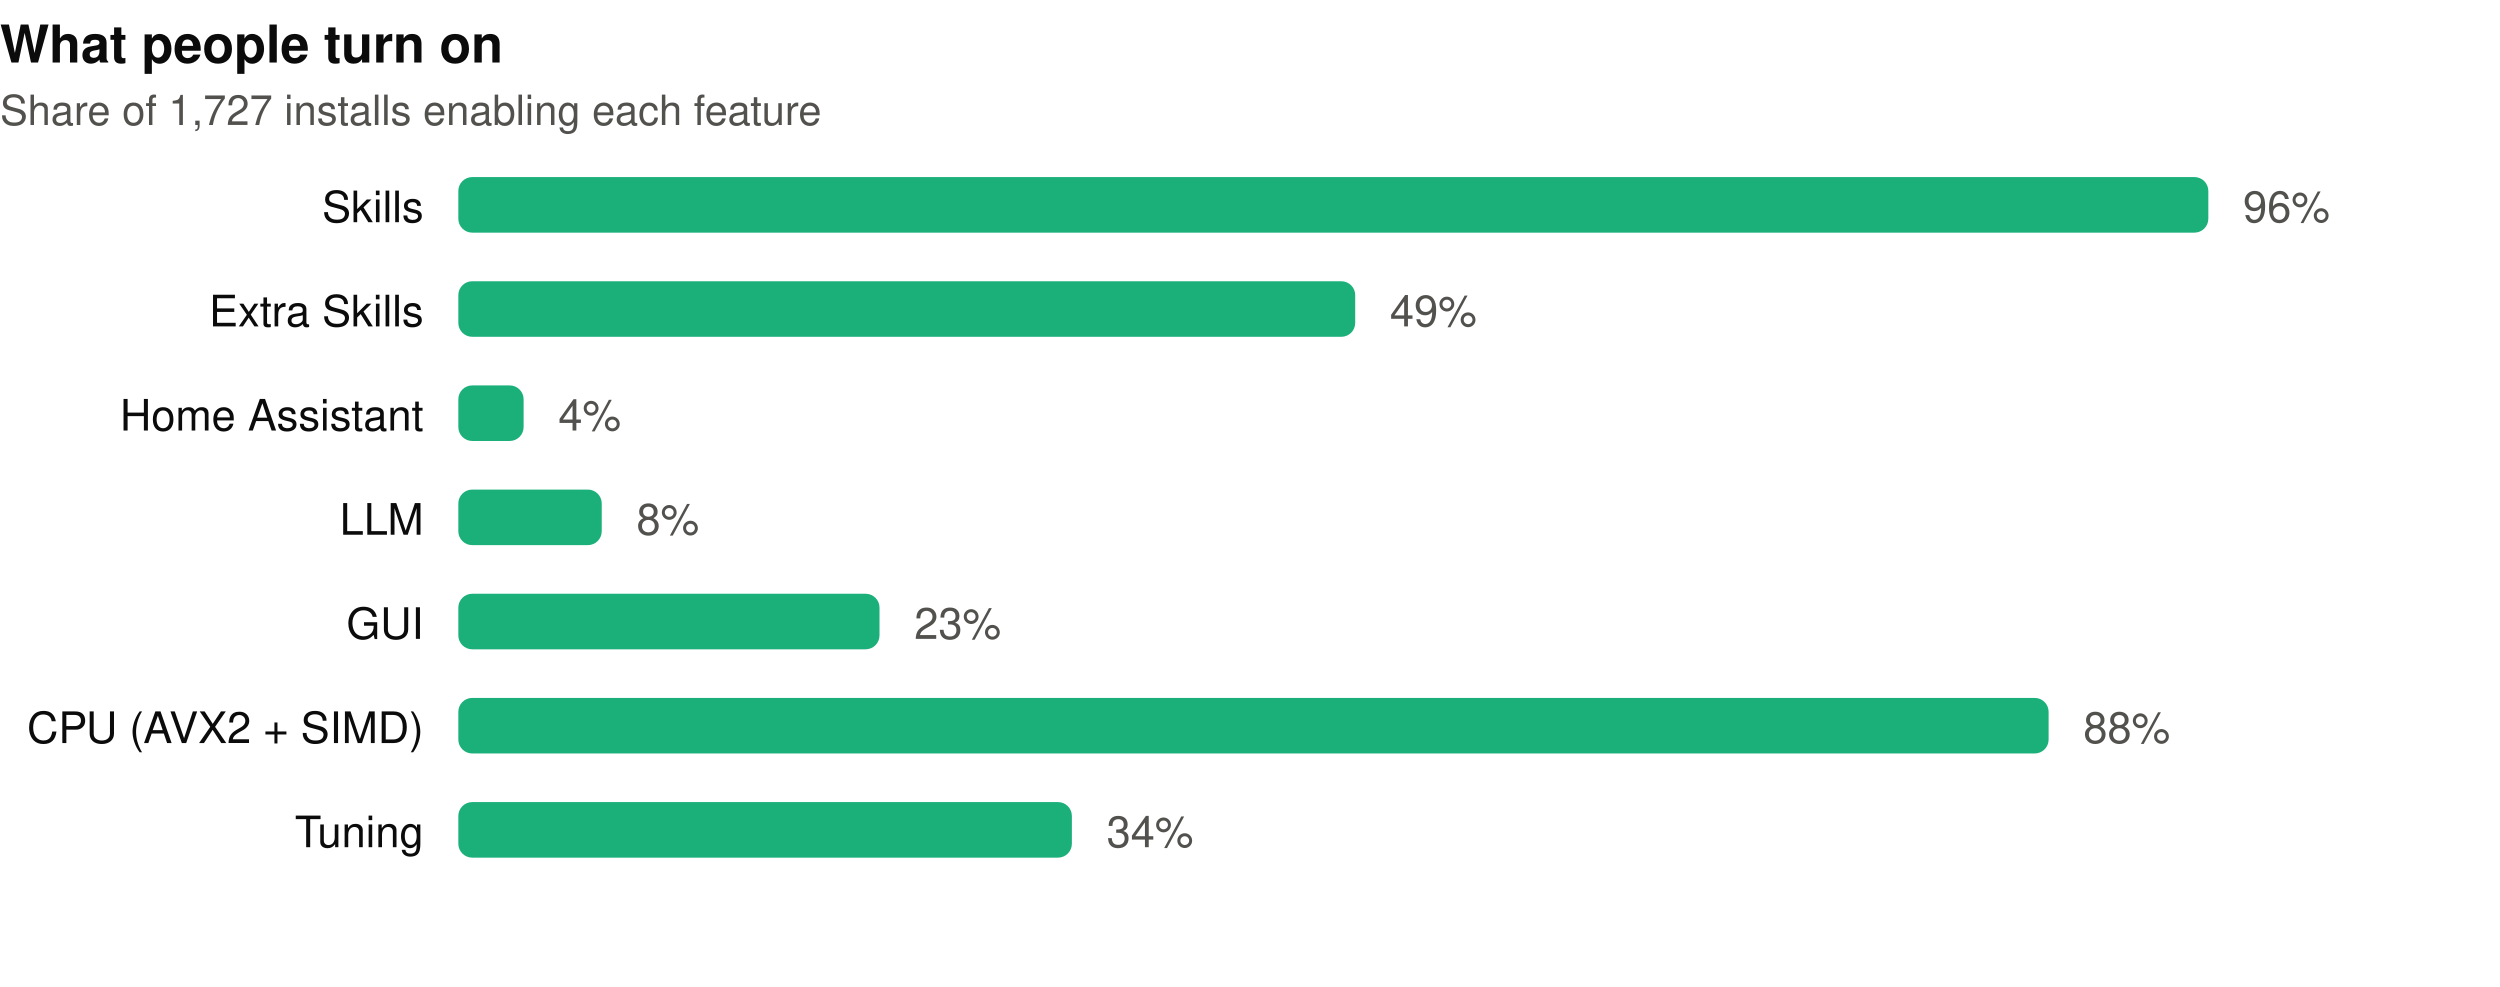
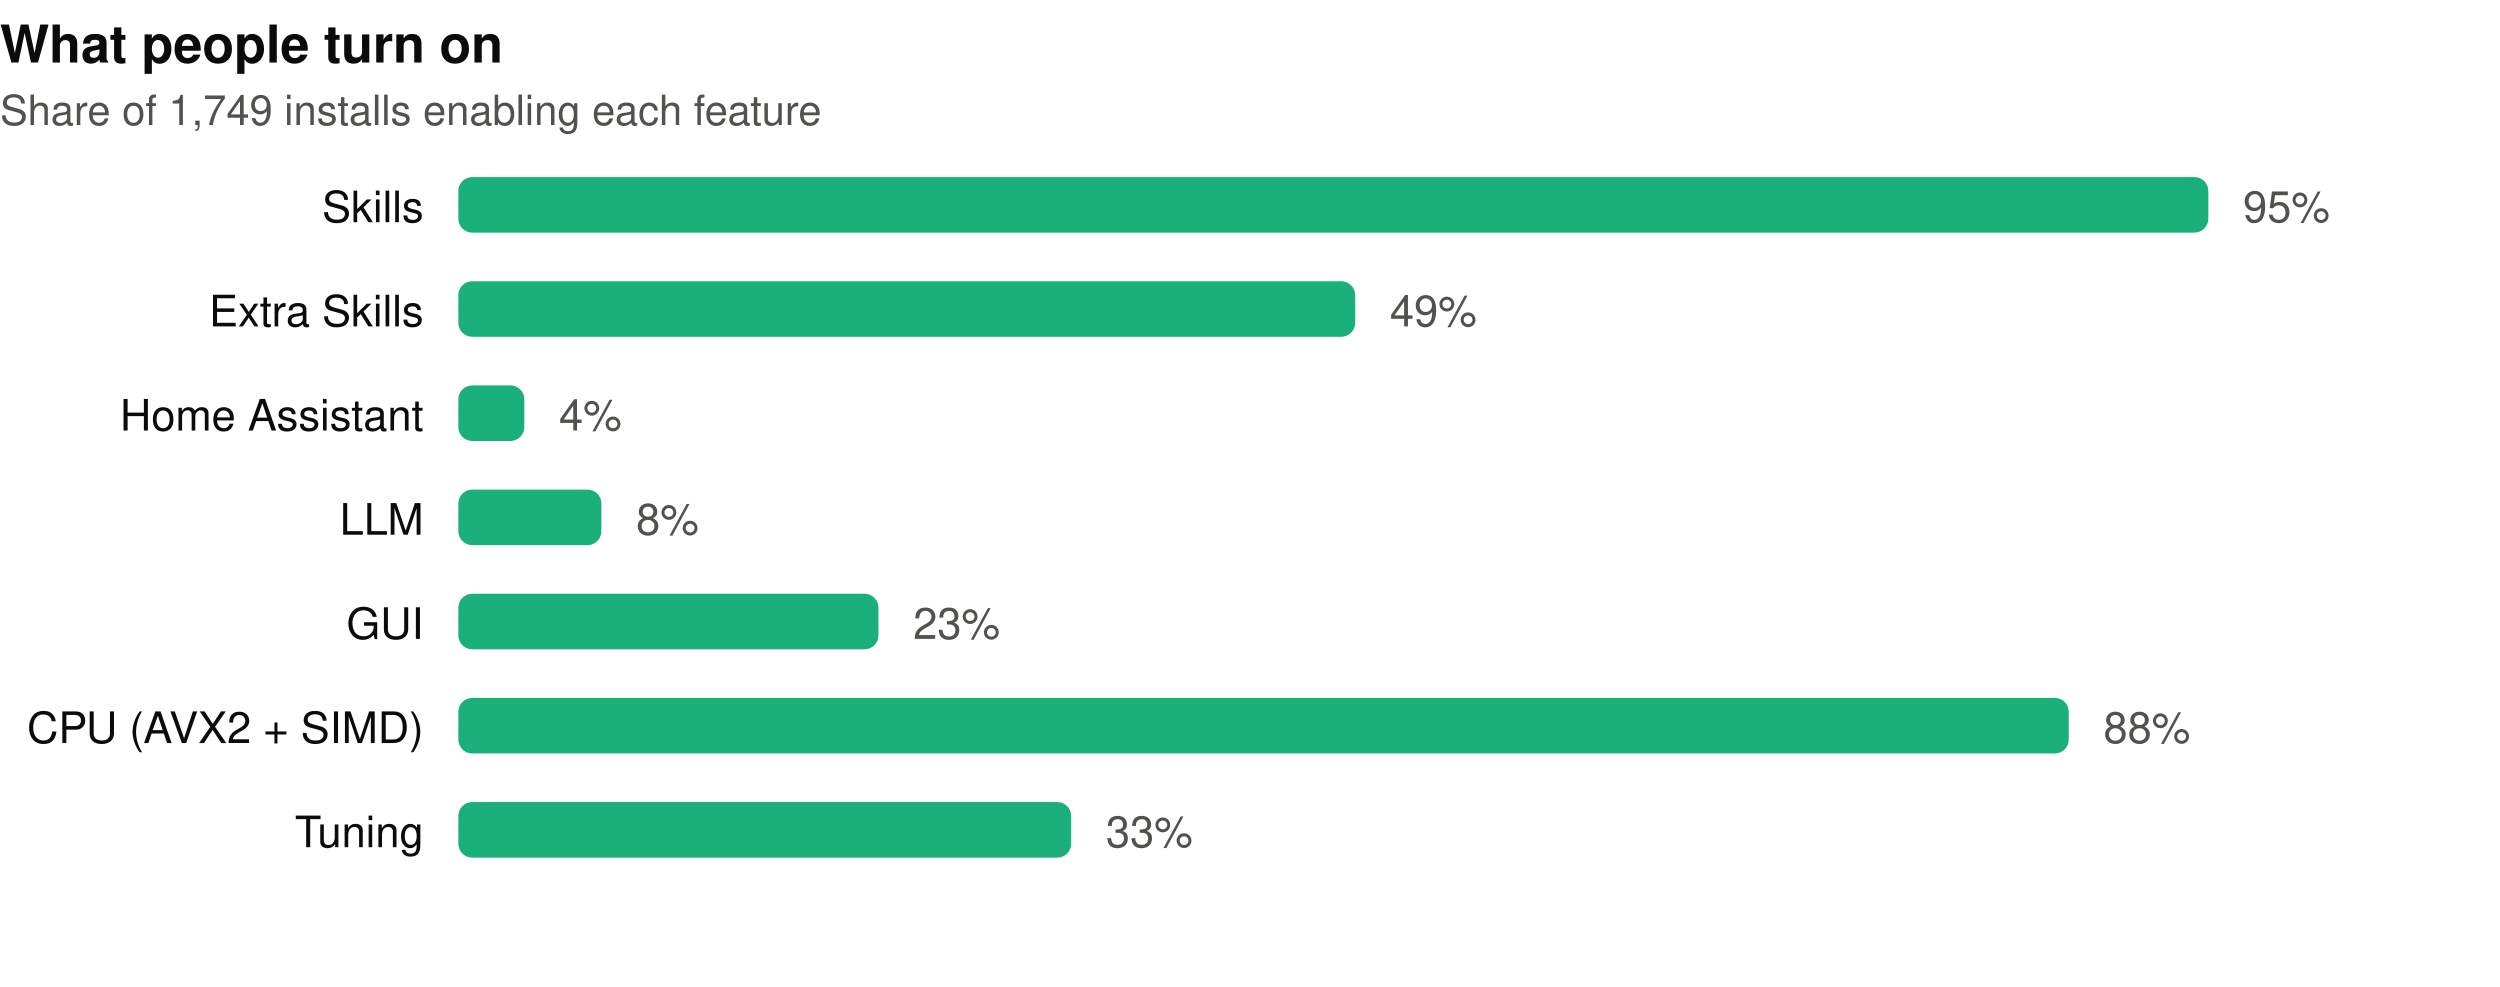
- <svg xmlns="http://www.w3.org/2000/svg" width="720" height="284" viewBox="0 0 720 284" role="img" aria-label="What people turn on. Share of 1,727 installs enabling each feature">
+ <svg xmlns="http://www.w3.org/2000/svg" width="720" height="284" viewBox="0 0 720 284" role="img" aria-label="What people turn on. Share of 1,749 installs enabling each feature">
  <text x="0" y="18" font-family="ui-sans-serif,-apple-system,BlinkMacSystemFont,'Segoe UI',Helvetica,Arial,sans-serif" font-size="15" font-weight="600" fill="#0b0b0b">What people turn on</text>
-   <text x="0" y="36" font-family="ui-sans-serif,-apple-system,BlinkMacSystemFont,'Segoe UI',Helvetica,Arial,sans-serif" font-size="12" fill="#52514e">Share of 1,727 installs enabling each feature</text>
+   <text x="0" y="36" font-family="ui-sans-serif,-apple-system,BlinkMacSystemFont,'Segoe UI',Helvetica,Arial,sans-serif" font-size="12" fill="#52514e">Share of 1,749 installs enabling each feature</text>
  <text x="122" y="64.0" text-anchor="end" font-family="ui-sans-serif,-apple-system,BlinkMacSystemFont,'Segoe UI',Helvetica,Arial,sans-serif" font-size="12.5" fill="#0b0b0b">Skills</text>
  <rect x="132" y="51.0" width="504.0" height="16" rx="4" fill="#1baf7a" />
-   <text x="646.0" y="64.0" font-family="ui-sans-serif,-apple-system,BlinkMacSystemFont,'Segoe UI',Helvetica,Arial,sans-serif" font-size="12.5" fill="#52514e">96%</text>
+   <text x="646.0" y="64.0" font-family="ui-sans-serif,-apple-system,BlinkMacSystemFont,'Segoe UI',Helvetica,Arial,sans-serif" font-size="12.5" fill="#52514e">95%</text>
  <text x="122" y="94.0" text-anchor="end" font-family="ui-sans-serif,-apple-system,BlinkMacSystemFont,'Segoe UI',Helvetica,Arial,sans-serif" font-size="12.5" fill="#0b0b0b">Extra Skills</text>
  <rect x="132" y="81.0" width="258.3" height="16" rx="4" fill="#1baf7a" />
  <text x="400.3" y="94.0" font-family="ui-sans-serif,-apple-system,BlinkMacSystemFont,'Segoe UI',Helvetica,Arial,sans-serif" font-size="12.5" fill="#52514e">49%</text>
  <text x="122" y="124.0" text-anchor="end" font-family="ui-sans-serif,-apple-system,BlinkMacSystemFont,'Segoe UI',Helvetica,Arial,sans-serif" font-size="12.5" fill="#0b0b0b">Home Assistant</text>
-   <rect x="132" y="111.0" width="18.8" height="16" rx="4" fill="#1baf7a" />
-   <text x="160.8" y="124.0" font-family="ui-sans-serif,-apple-system,BlinkMacSystemFont,'Segoe UI',Helvetica,Arial,sans-serif" font-size="12.5" fill="#52514e">4%</text>
+   <rect x="132" y="111.0" width="19.0" height="16" rx="4" fill="#1baf7a" />
+   <text x="161.0" y="124.0" font-family="ui-sans-serif,-apple-system,BlinkMacSystemFont,'Segoe UI',Helvetica,Arial,sans-serif" font-size="12.5" fill="#52514e">4%</text>
  <text x="122" y="154.0" text-anchor="end" font-family="ui-sans-serif,-apple-system,BlinkMacSystemFont,'Segoe UI',Helvetica,Arial,sans-serif" font-size="12.5" fill="#0b0b0b">LLM</text>
-   <rect x="132" y="141.0" width="41.3" height="16" rx="4" fill="#1baf7a" />
-   <text x="183.3" y="154.0" font-family="ui-sans-serif,-apple-system,BlinkMacSystemFont,'Segoe UI',Helvetica,Arial,sans-serif" font-size="12.5" fill="#52514e">8%</text>
+   <rect x="132" y="141.0" width="41.2" height="16" rx="4" fill="#1baf7a" />
+   <text x="183.2" y="154.0" font-family="ui-sans-serif,-apple-system,BlinkMacSystemFont,'Segoe UI',Helvetica,Arial,sans-serif" font-size="12.5" fill="#52514e">8%</text>
  <text x="122" y="184.0" text-anchor="end" font-family="ui-sans-serif,-apple-system,BlinkMacSystemFont,'Segoe UI',Helvetica,Arial,sans-serif" font-size="12.5" fill="#0b0b0b">GUI</text>
-   <rect x="132" y="171.0" width="121.3" height="16" rx="4" fill="#1baf7a" />
-   <text x="263.3" y="184.0" font-family="ui-sans-serif,-apple-system,BlinkMacSystemFont,'Segoe UI',Helvetica,Arial,sans-serif" font-size="12.5" fill="#52514e">23%</text>
+   <rect x="132" y="171.0" width="121.0" height="16" rx="4" fill="#1baf7a" />
+   <text x="263.0" y="184.0" font-family="ui-sans-serif,-apple-system,BlinkMacSystemFont,'Segoe UI',Helvetica,Arial,sans-serif" font-size="12.5" fill="#52514e">23%</text>
  <text x="122" y="214.0" text-anchor="end" font-family="ui-sans-serif,-apple-system,BlinkMacSystemFont,'Segoe UI',Helvetica,Arial,sans-serif" font-size="12.5" fill="#0b0b0b">CPU (AVX2 + SIMD)</text>
-   <rect x="132" y="201.0" width="458.0" height="16" rx="4" fill="#1baf7a" />
-   <text x="600.0" y="214.0" font-family="ui-sans-serif,-apple-system,BlinkMacSystemFont,'Segoe UI',Helvetica,Arial,sans-serif" font-size="12.5" fill="#52514e">88%</text>
+   <rect x="132" y="201.0" width="463.8" height="16" rx="4" fill="#1baf7a" />
+   <text x="605.8" y="214.0" font-family="ui-sans-serif,-apple-system,BlinkMacSystemFont,'Segoe UI',Helvetica,Arial,sans-serif" font-size="12.5" fill="#52514e">88%</text>
  <text x="122" y="244.0" text-anchor="end" font-family="ui-sans-serif,-apple-system,BlinkMacSystemFont,'Segoe UI',Helvetica,Arial,sans-serif" font-size="12.5" fill="#0b0b0b">Tuning</text>
-   <rect x="132" y="231.0" width="176.7" height="16" rx="4" fill="#1baf7a" />
-   <text x="318.7" y="244.0" font-family="ui-sans-serif,-apple-system,BlinkMacSystemFont,'Segoe UI',Helvetica,Arial,sans-serif" font-size="12.5" fill="#52514e">34%</text>
+   <rect x="132" y="231.0" width="176.5" height="16" rx="4" fill="#1baf7a" />
+   <text x="318.5" y="244.0" font-family="ui-sans-serif,-apple-system,BlinkMacSystemFont,'Segoe UI',Helvetica,Arial,sans-serif" font-size="12.5" fill="#52514e">33%</text>
</svg>
